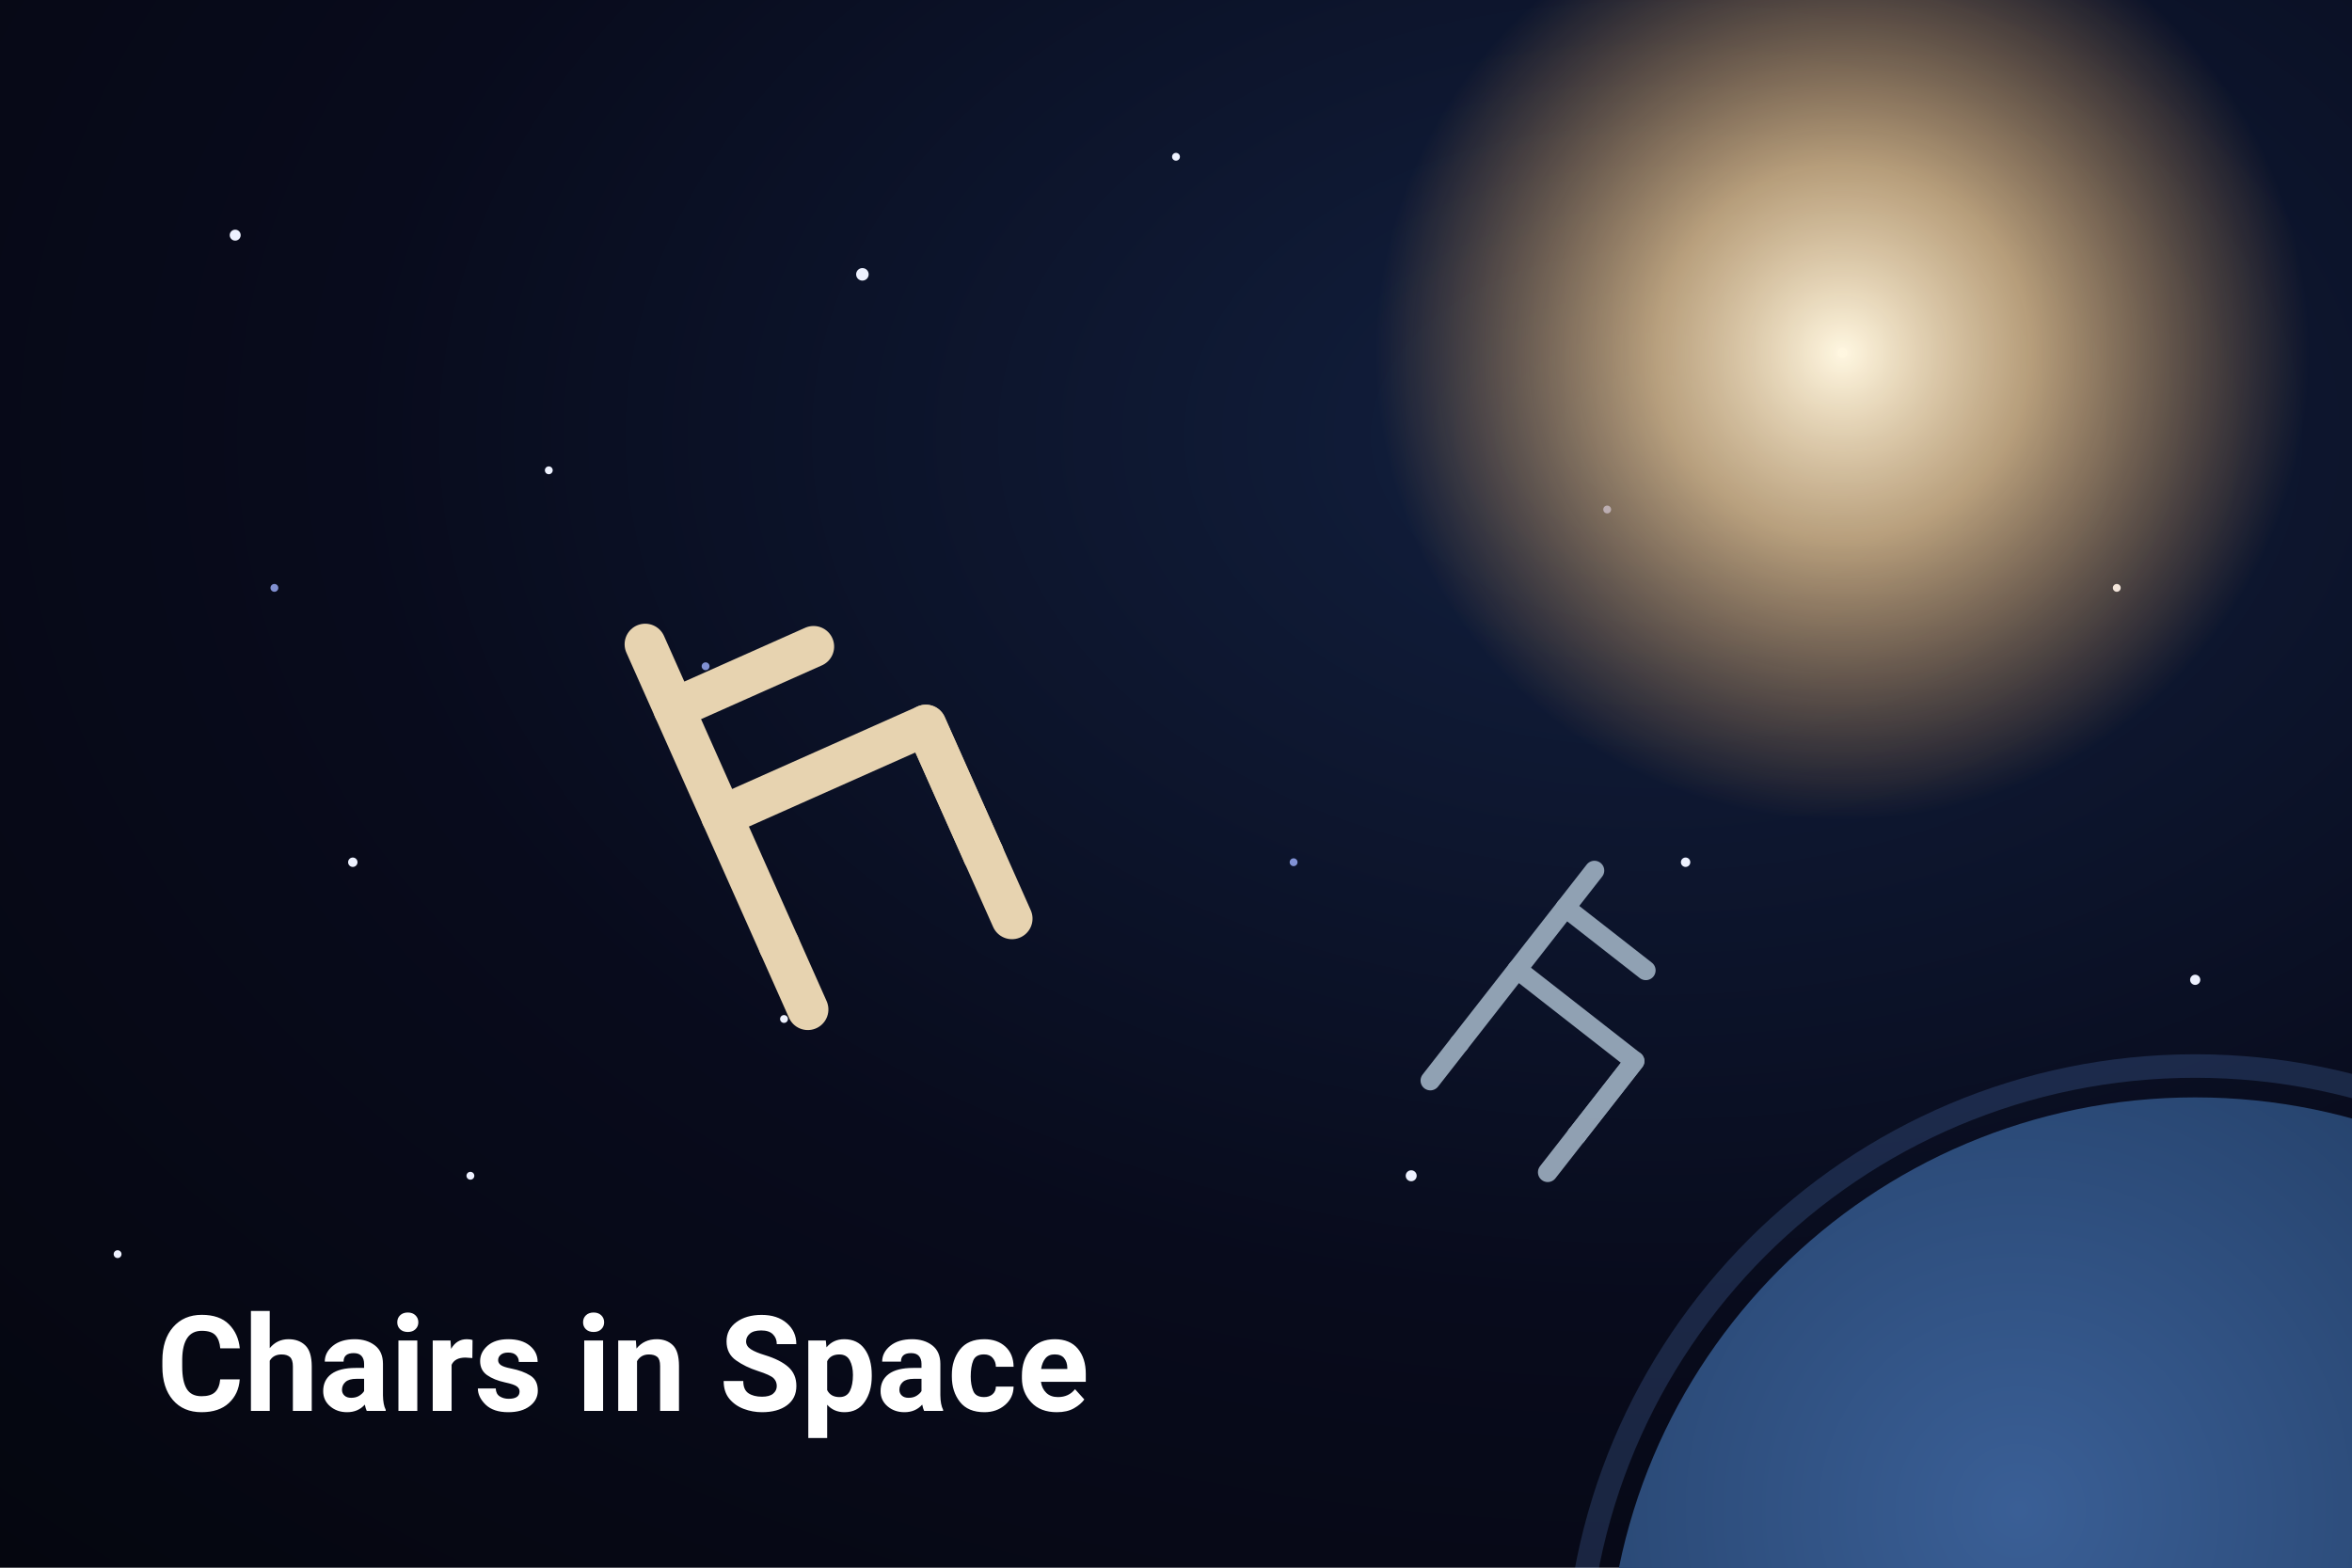
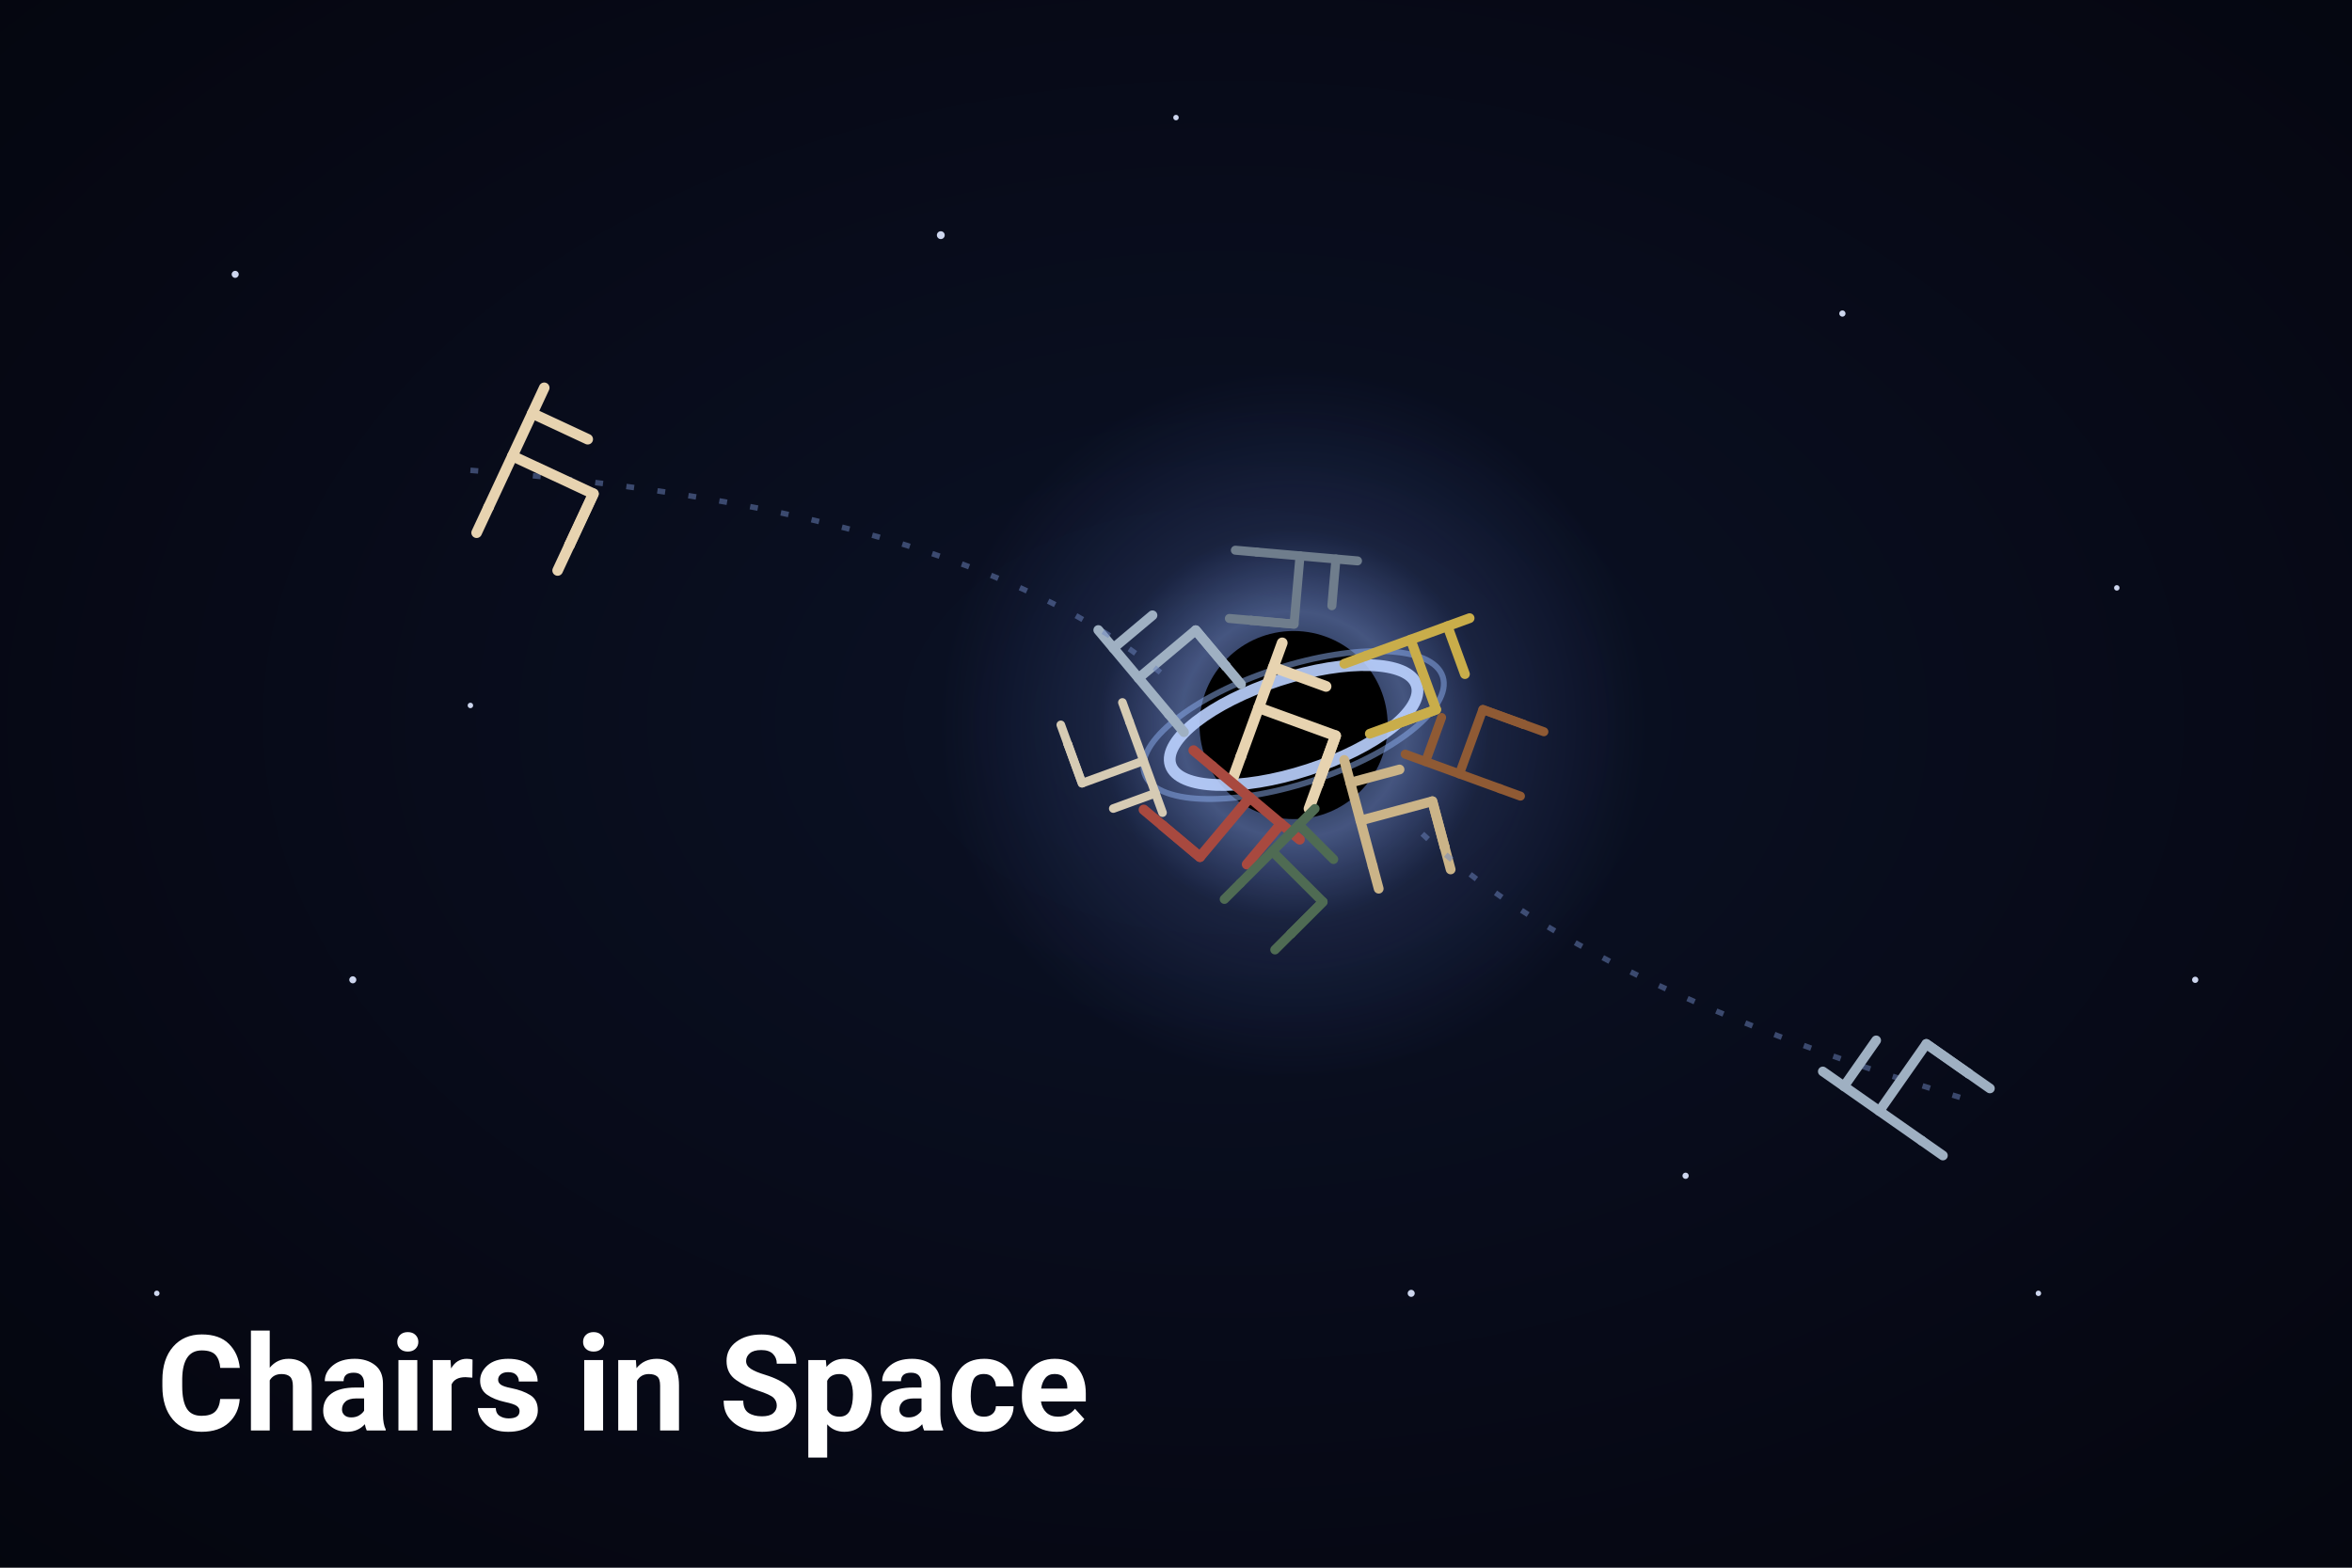
<svg xmlns="http://www.w3.org/2000/svg" viewBox="0 0 600 400" width="600" height="400">
  <defs>
-     <radialGradient id="sky" cx="0.7" cy="0.28" r="1.1">
-       <stop offset="0" stop-color="#12203f" />
-       <stop offset="0.5" stop-color="#080b1c" />
-       <stop offset="1" stop-color="#04050c" />
+     <radialGradient id="sky" cx="0.52" cy="0.46" r="0.9">
+       <stop offset="0" stop-color="#0b1226" />
+       <stop offset="0.6" stop-color="#060814" />
+       <stop offset="1" stop-color="#03040a" />
    </radialGradient>
-     <radialGradient id="sun" cx="0.5" cy="0.5" r="0.5">
-       <stop offset="0" stop-color="#fff7e1" />
-       <stop offset="0.4" stop-color="#ffd79a" stop-opacity="0.7" />
-       <stop offset="1" stop-color="#ffb45a" stop-opacity="0" />
+     <radialGradient id="hole" cx="0.5" cy="0.5" r="0.5">
+       <stop offset="0" stop-color="rgba(150,180,255,0)" />
+       <stop offset="0.32" stop-color="rgba(150,180,255,0.42)" />
+       <stop offset="0.55" stop-color="rgba(120,150,240,0.14)" />
+       <stop offset="1" stop-color="rgba(90,120,220,0)" />
    </radialGradient>
-     <radialGradient id="planet" cx="0.35" cy="0.35" r="0.9">
-       <stop offset="0" stop-color="#3a5f96" />
-       <stop offset="1" stop-color="#122744" />
-     </radialGradient>
+     <g id="chr" fill="none" stroke-linecap="round" stroke-linejoin="round">
+       <path d="M-18 -34 V22" />
+       <path d="M-18 -2 H20 V22" />
+       <path d="M-18 -22 H8" />
+       <path d="M20 -2 V22" />
+       <path d="M-18 22 V34" />
+       <path d="M20 22 V34" />
+     </g>
  </defs>
  <rect width="600" height="400" fill="url(#sky)" />
-   <g fill="#eef2ff">
-     <circle cx="60" cy="60" r="1.4" />
-     <circle cx="140" cy="120" r="1" />
-     <circle cx="220" cy="70" r="1.6" />
-     <circle cx="300" cy="40" r="1" />
-     <circle cx="470" cy="90" r="1.3" />
-     <circle cx="540" cy="150" r="1" />
-     <circle cx="90" cy="220" r="1.2" />
-     <circle cx="30" cy="320" r="1" />
-     <circle cx="360" cy="300" r="1.4" />
-     <circle cx="520" cy="320" r="1" />
-     <circle cx="200" cy="260" r="1" />
-     <circle cx="430" cy="220" r="1.2" />
-     <circle cx="560" cy="250" r="1.3" />
-     <circle cx="120" cy="300" r="1" />
+   <g fill="#cdd6ee">
+     <circle cx="60" cy="70" r="0.9" />
+     <circle cx="150" cy="130" r="0.7" />
+     <circle cx="240" cy="60" r="1" />
+     <circle cx="470" cy="80" r="0.8" />
+     <circle cx="540" cy="150" r="0.7" />
+     <circle cx="90" cy="250" r="0.9" />
+     <circle cx="40" cy="330" r="0.7" />
+     <circle cx="360" cy="330" r="0.9" />
+     <circle cx="520" cy="330" r="0.7" />
+     <circle cx="560" cy="250" r="0.8" />
+     <circle cx="200" cy="360" r="0.7" />
+     <circle cx="430" cy="300" r="0.8" />
+     <circle cx="300" cy="30" r="0.7" />
+     <circle cx="120" cy="180" r="0.7" />
  </g>
-   <g fill="#9fb2ff" opacity="0.8">
-     <circle cx="180" cy="170" r="1" />
-     <circle cx="410" cy="130" r="1" />
-     <circle cx="70" cy="150" r="1" />
-     <circle cx="330" cy="220" r="1" />
+   <g transform="translate(330 185)">
+     <circle r="90" fill="url(#hole)" />
+     <circle r="24" fill="#000000" />
+     <ellipse rx="33" ry="12" fill="none" stroke="#bcd2ff" stroke-width="3" stroke-opacity="0.9" transform="rotate(-18)" />
+     <ellipse rx="40" ry="15" fill="none" stroke="#8fb0f0" stroke-width="1.5" stroke-opacity="0.5" transform="rotate(-18)" />
  </g>
-   <circle cx="470" cy="90" r="120" fill="url(#sun)" />
-   <circle cx="560" cy="430" r="150" fill="url(#planet)" />
-   <circle cx="560" cy="430" r="158" fill="none" stroke="#6fa8ff" stroke-width="6" stroke-opacity="0.18" />
-   <g fill="none" stroke="#e7d3b0" stroke-width="7" stroke-linecap="round" stroke-linejoin="round" transform="translate(210 200) rotate(-24) scale(1.5)">
-     <path d="M-18 -34 V22" />
-     <path d="M-18 -2 H20 V22" />
-     <path d="M-18 -22 H8" />
-     <path d="M20 -2 V22" />
-     <path d="M-18 22 V34" />
-     <path d="M20 22 V34" />
+   <g stroke="#e7d3b0" stroke-width="5">
+     <use href="#chr" transform="translate(330 185) rotate(20)  scale(0.55)" />
+     <use href="#chr" transform="translate(298 168) rotate(-40) scale(0.5)" stroke="#9fb0c2" />
+     <use href="#chr" transform="translate(362 172) rotate(70)  scale(0.5)" stroke="#c9ad4a" />
+     <use href="#chr" transform="translate(312 210) rotate(130) scale(0.52)" stroke="#a8493f" />
+     <use href="#chr" transform="translate(356 208) rotate(-15) scale(0.5)" stroke="#cbb488" />
+     <use href="#chr" transform="translate(330 150) rotate(95)  scale(0.46)" stroke="#6f7d8c" />
+     <use href="#chr" transform="translate(330 224) rotate(45)  scale(0.48)" stroke="#4f6b53" />
+     <use href="#chr" transform="translate(284 196) rotate(160) scale(0.44)" stroke="#d6cbb4" />
+     <use href="#chr" transform="translate(376 190) rotate(-70) scale(0.46)" stroke="#8f5a34" />
  </g>
-   <g fill="none" stroke="#9fb0c2" stroke-width="5" stroke-linecap="round" stroke-linejoin="round" transform="translate(400 260) rotate(38) scale(1.0)" opacity="0.9">
-     <path d="M-18 -34 V22" />
-     <path d="M-18 -2 H20 V22" />
-     <path d="M-18 -22 H8" />
-     <path d="M20 -2 V22" />
-     <path d="M-18 22 V34" />
-     <path d="M20 22 V34" />
+   <g fill="none" stroke="#6f86c0" stroke-width="1.4" stroke-opacity="0.5" stroke-dasharray="2 6">
+     <path d="M120 120 Q250 130 300 175" />
+     <path d="M500 280 Q400 250 360 210" />
  </g>
-   <text x="40" y="360" font-family="-apple-system, Segoe UI, Roboto, sans-serif" font-size="34" font-weight="600" fill="#fff">Chairs in Space</text>
+   <use href="#chr" transform="translate(140 122) rotate(25)  scale(0.6)" fill="none" stroke="#e7d3b0" stroke-width="4.5" stroke-linecap="round" stroke-linejoin="round" />
+   <use href="#chr" transform="translate(486 276) rotate(-55) scale(0.55)" fill="none" stroke="#9fb0c2" stroke-width="4.5" stroke-linecap="round" stroke-linejoin="round" />
+   <text x="40" y="365" font-family="-apple-system, Segoe UI, Roboto, sans-serif" font-size="34" font-weight="600" fill="#fff">Chairs in Space</text>
</svg>
